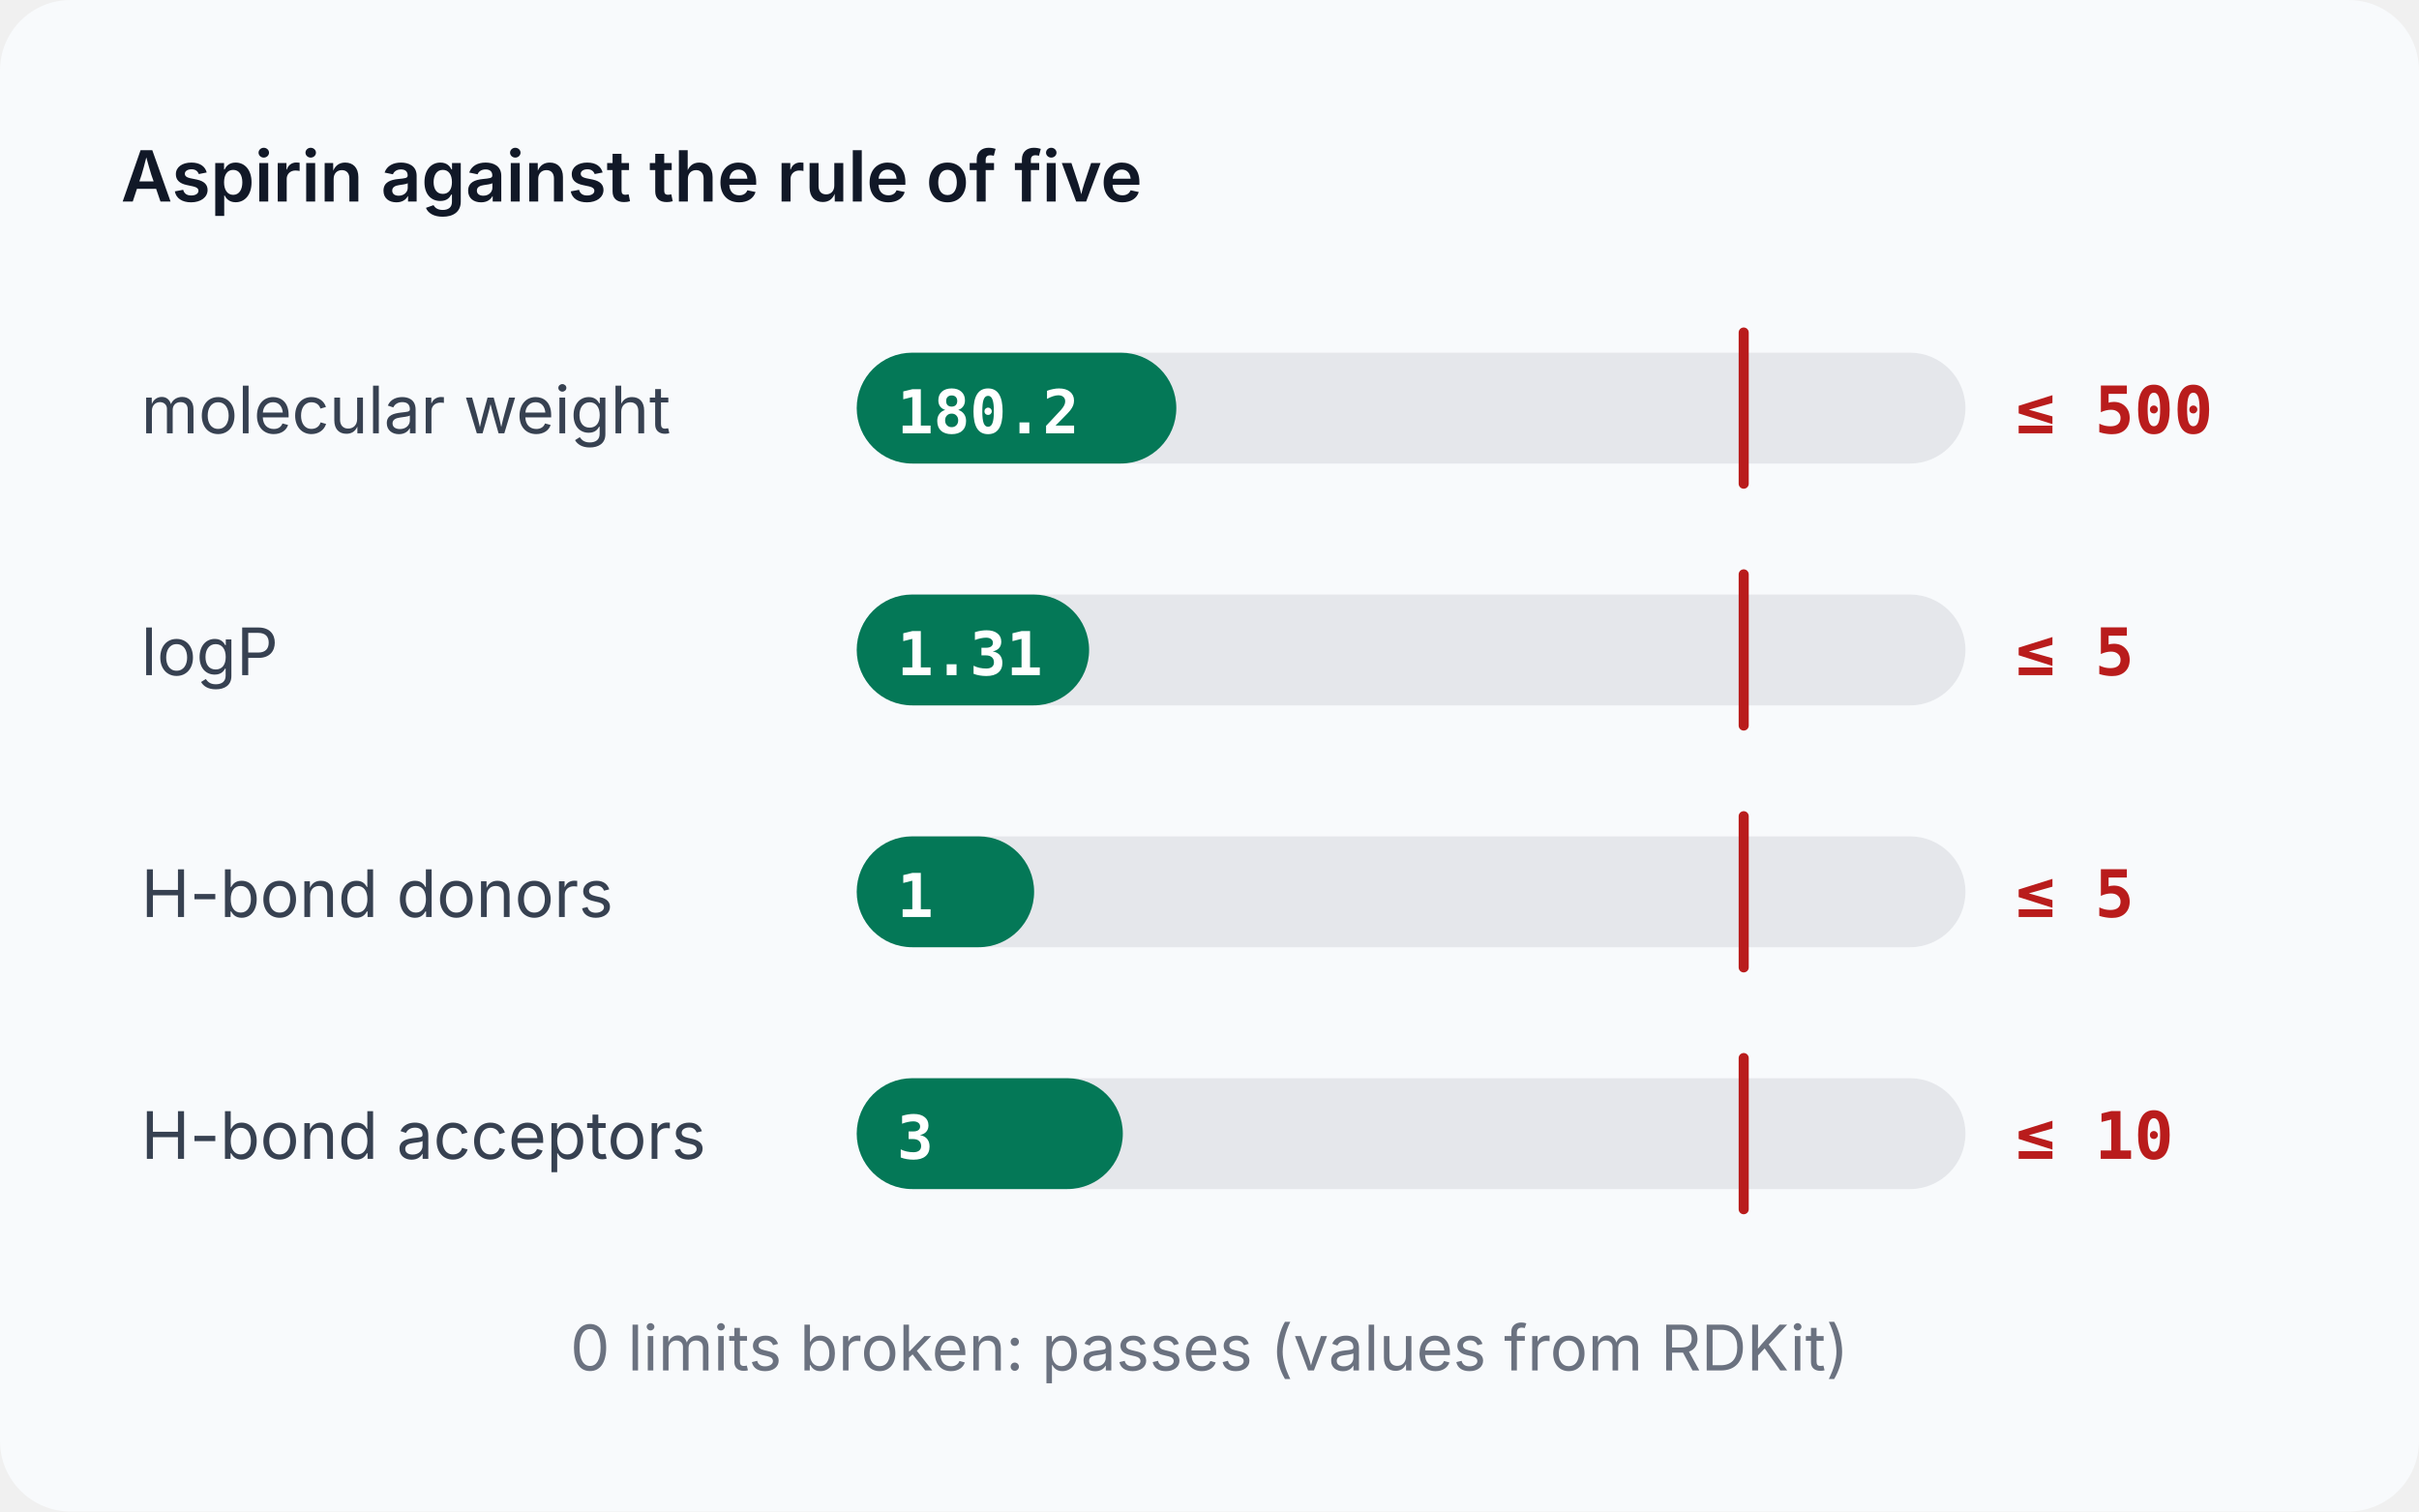
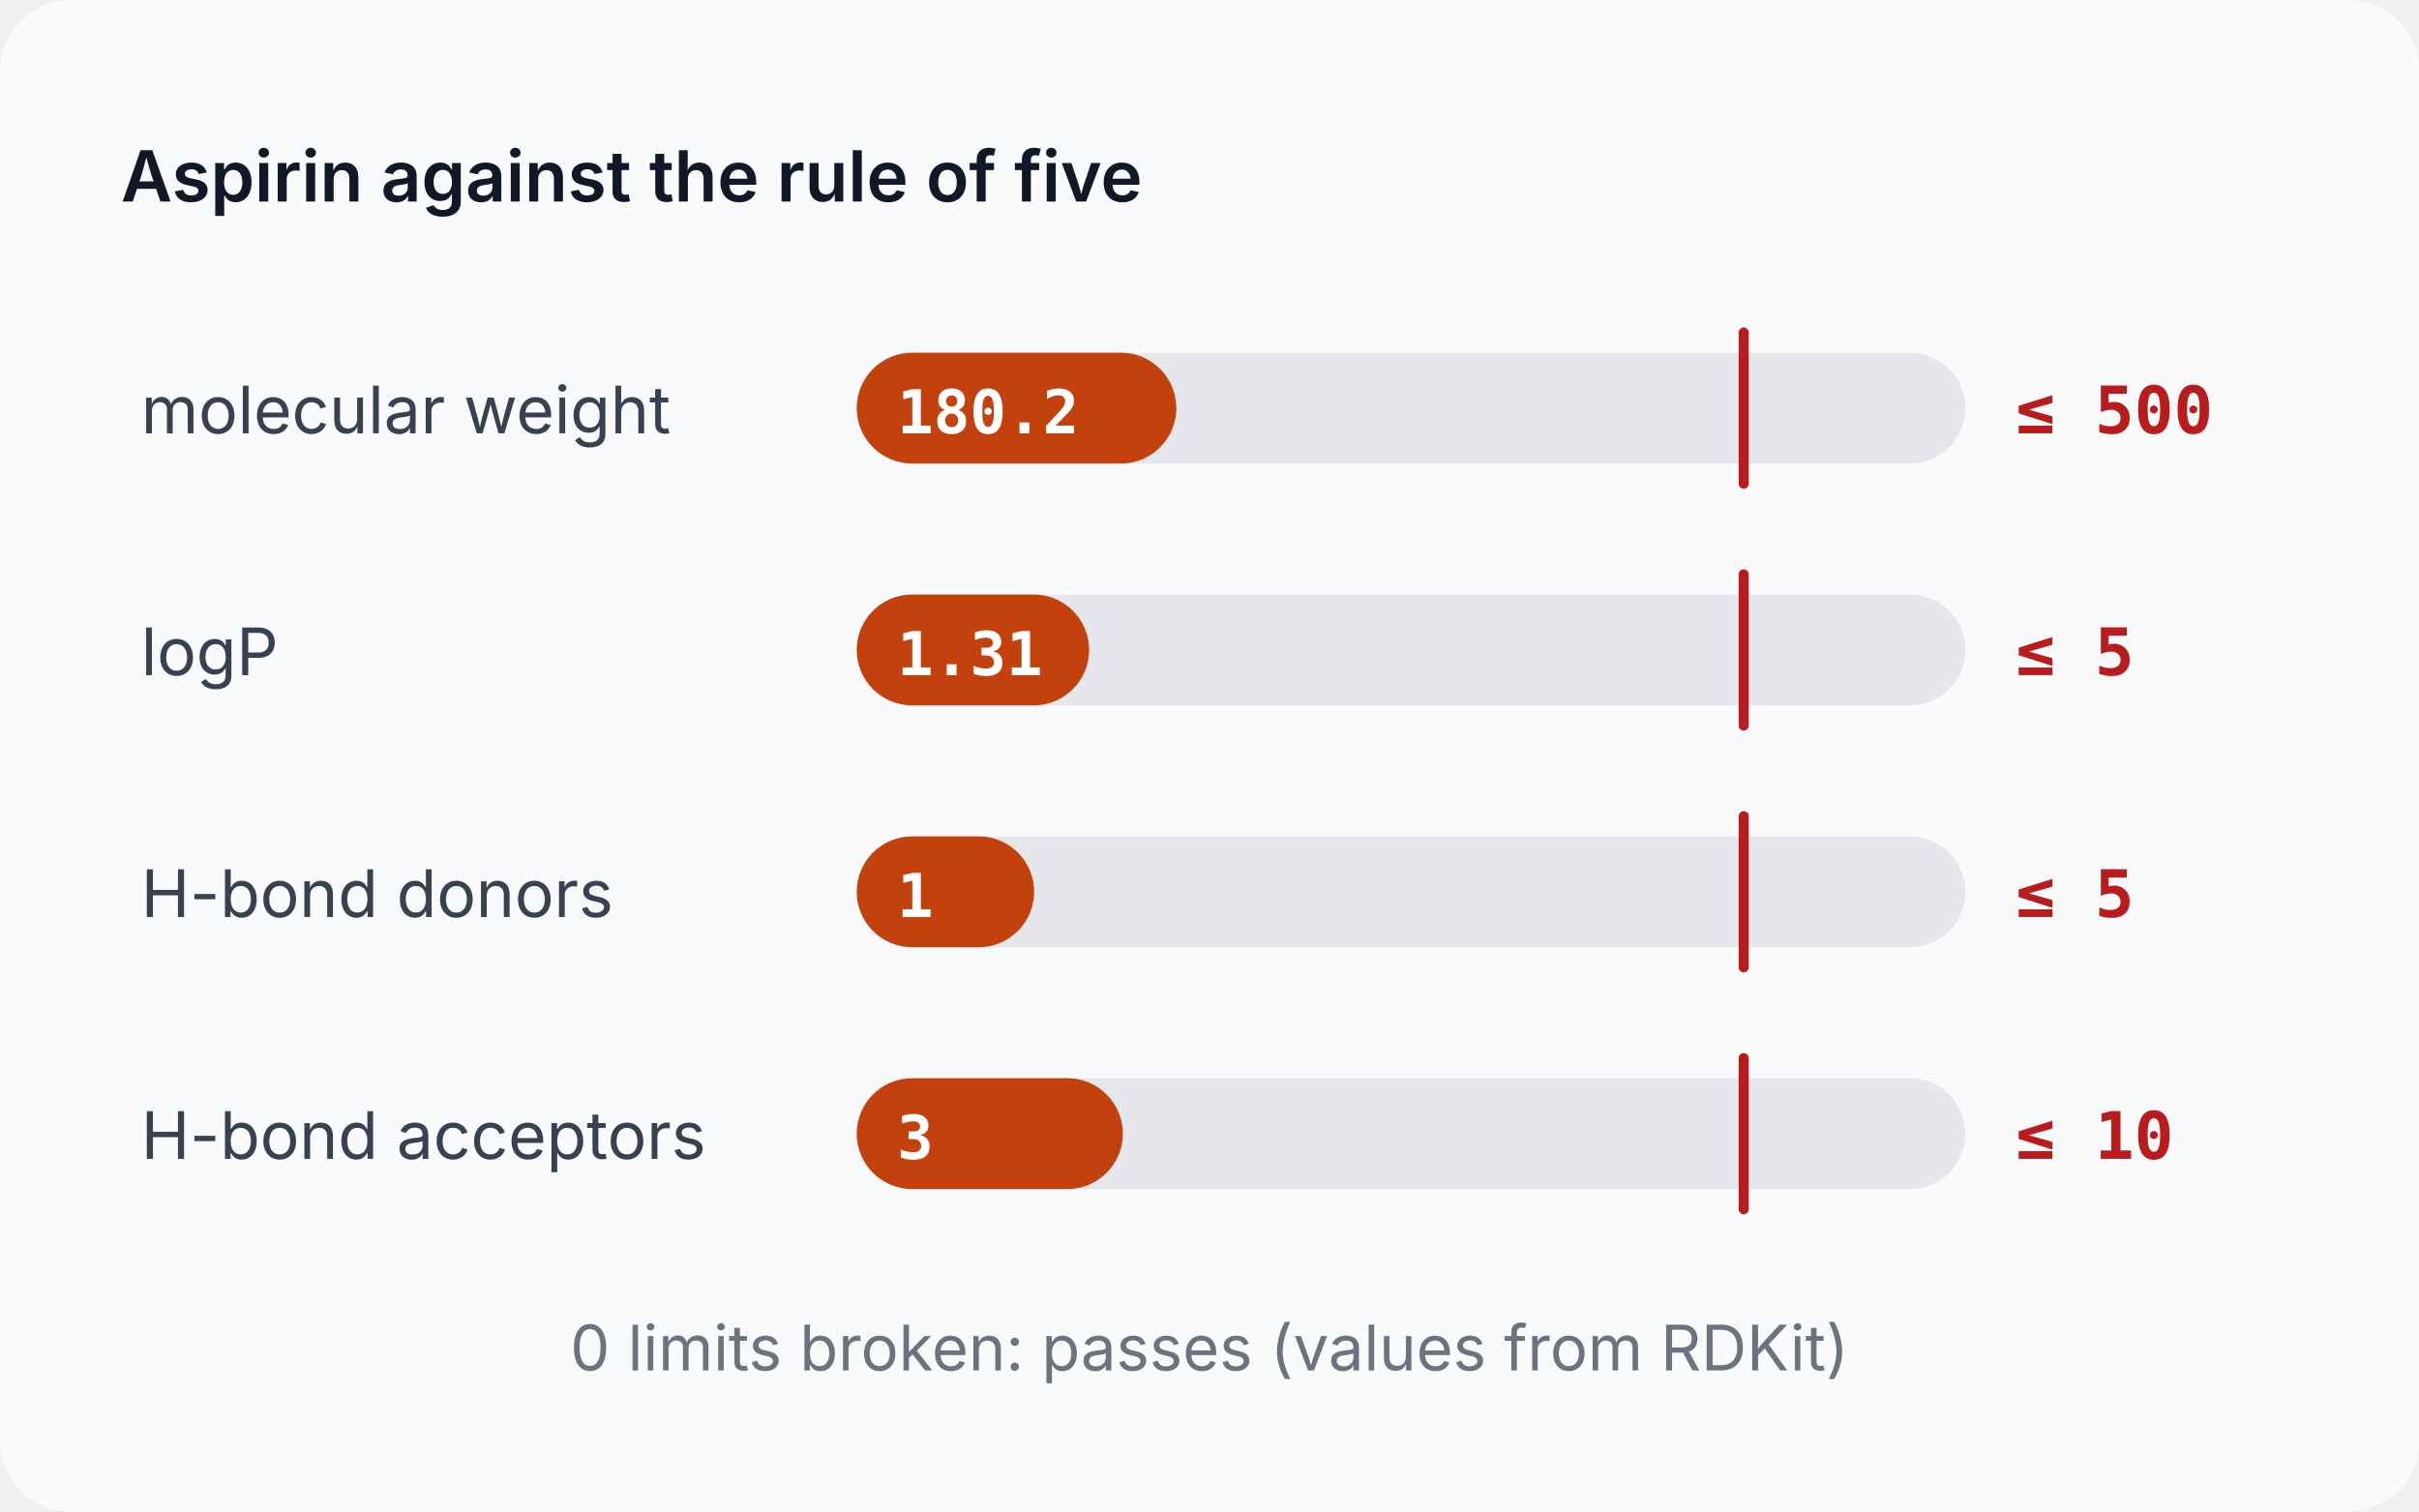
<svg xmlns="http://www.w3.org/2000/svg" viewBox="0 0 480 300" width="480" height="300" role="img">
  <rect x="0" y="0" width="480" height="300" rx="14" fill="#f8fafc" stroke="none" stroke-width="1.5" />
  <text x="24" y="40" font-size="14" fill="#111827" font-family="ui-sans-serif,system-ui,-apple-system,Segoe UI,sans-serif" text-anchor="start" font-weight="600">Aspirin against the rule of five</text>
  <text x="28" y="86" font-size="13" fill="#374151" font-family="ui-sans-serif,system-ui,-apple-system,Segoe UI,sans-serif" text-anchor="start" font-weight="normal">molecular weight</text>
  <rect x="170" y="70" width="220" height="22" rx="11" fill="#e5e7eb" stroke="none" stroke-width="1.5" />
-   <rect x="170" y="70" width="63.416" height="22" rx="11" fill="#047857" stroke="none" stroke-width="1.5" />
+   <rect x="170" y="70" width="63.416" height="22" rx="11" fill="#c2410c" stroke="none" stroke-width="1.5" />
  <line x1="346" y1="66" x2="346" y2="96" stroke="#b91c1c" stroke-width="2" stroke-linecap="round" />
  <text x="178" y="86" font-size="12" fill="#fff" font-family="ui-monospace,SFMono-Regular,Menlo,monospace" text-anchor="start" font-weight="600">180.2</text>
  <text x="400" y="86" font-size="13" fill="#b91c1c" font-family="ui-monospace,SFMono-Regular,Menlo,monospace" text-anchor="start" font-weight="600">≤ 500</text>
  <text x="28" y="134" font-size="13" fill="#374151" font-family="ui-sans-serif,system-ui,-apple-system,Segoe UI,sans-serif" text-anchor="start" font-weight="normal">logP</text>
  <rect x="170" y="118" width="220" height="22" rx="11" fill="#e5e7eb" stroke="none" stroke-width="1.5" />
-   <rect x="170" y="118" width="46.112" height="22" rx="11" fill="#047857" stroke="none" stroke-width="1.5" />
+   <rect x="170" y="118" width="46.112" height="22" rx="11" fill="#c2410c" stroke="none" stroke-width="1.5" />
  <line x1="346" y1="114" x2="346" y2="144" stroke="#b91c1c" stroke-width="2" stroke-linecap="round" />
  <text x="178" y="134" font-size="12" fill="#fff" font-family="ui-monospace,SFMono-Regular,Menlo,monospace" text-anchor="start" font-weight="600">1.31</text>
  <text x="400" y="134" font-size="13" fill="#b91c1c" font-family="ui-monospace,SFMono-Regular,Menlo,monospace" text-anchor="start" font-weight="600">≤ 5</text>
  <text x="28" y="182" font-size="13" fill="#374151" font-family="ui-sans-serif,system-ui,-apple-system,Segoe UI,sans-serif" text-anchor="start" font-weight="normal">H-bond donors</text>
  <rect x="170" y="166" width="220" height="22" rx="11" fill="#e5e7eb" stroke="none" stroke-width="1.5" />
-   <rect x="170" y="166" width="35.2" height="22" rx="11" fill="#047857" stroke="none" stroke-width="1.5" />
+   <rect x="170" y="166" width="35.2" height="22" rx="11" fill="#c2410c" stroke="none" stroke-width="1.5" />
  <line x1="346" y1="162" x2="346" y2="192" stroke="#b91c1c" stroke-width="2" stroke-linecap="round" />
  <text x="178" y="182" font-size="12" fill="#fff" font-family="ui-monospace,SFMono-Regular,Menlo,monospace" text-anchor="start" font-weight="600">1</text>
  <text x="400" y="182" font-size="13" fill="#b91c1c" font-family="ui-monospace,SFMono-Regular,Menlo,monospace" text-anchor="start" font-weight="600">≤ 5</text>
  <text x="28" y="230" font-size="13" fill="#374151" font-family="ui-sans-serif,system-ui,-apple-system,Segoe UI,sans-serif" text-anchor="start" font-weight="normal">H-bond acceptors</text>
  <rect x="170" y="214" width="220" height="22" rx="11" fill="#e5e7eb" stroke="none" stroke-width="1.5" />
-   <rect x="170" y="214" width="52.8" height="22" rx="11" fill="#047857" stroke="none" stroke-width="1.5" />
+   <rect x="170" y="214" width="52.8" height="22" rx="11" fill="#c2410c" stroke="none" stroke-width="1.5" />
  <line x1="346" y1="210" x2="346" y2="240" stroke="#b91c1c" stroke-width="2" stroke-linecap="round" />
  <text x="178" y="230" font-size="12" fill="#fff" font-family="ui-monospace,SFMono-Regular,Menlo,monospace" text-anchor="start" font-weight="600">3</text>
  <text x="400" y="230" font-size="13" fill="#b91c1c" font-family="ui-monospace,SFMono-Regular,Menlo,monospace" text-anchor="start" font-weight="600">≤ 10</text>
  <text x="240" y="272" font-size="12.5" fill="#6b7280" font-family="ui-sans-serif,system-ui,-apple-system,Segoe UI,sans-serif" text-anchor="middle" font-weight="normal">0 limits broken: passes (values from RDKit)</text>
</svg>
